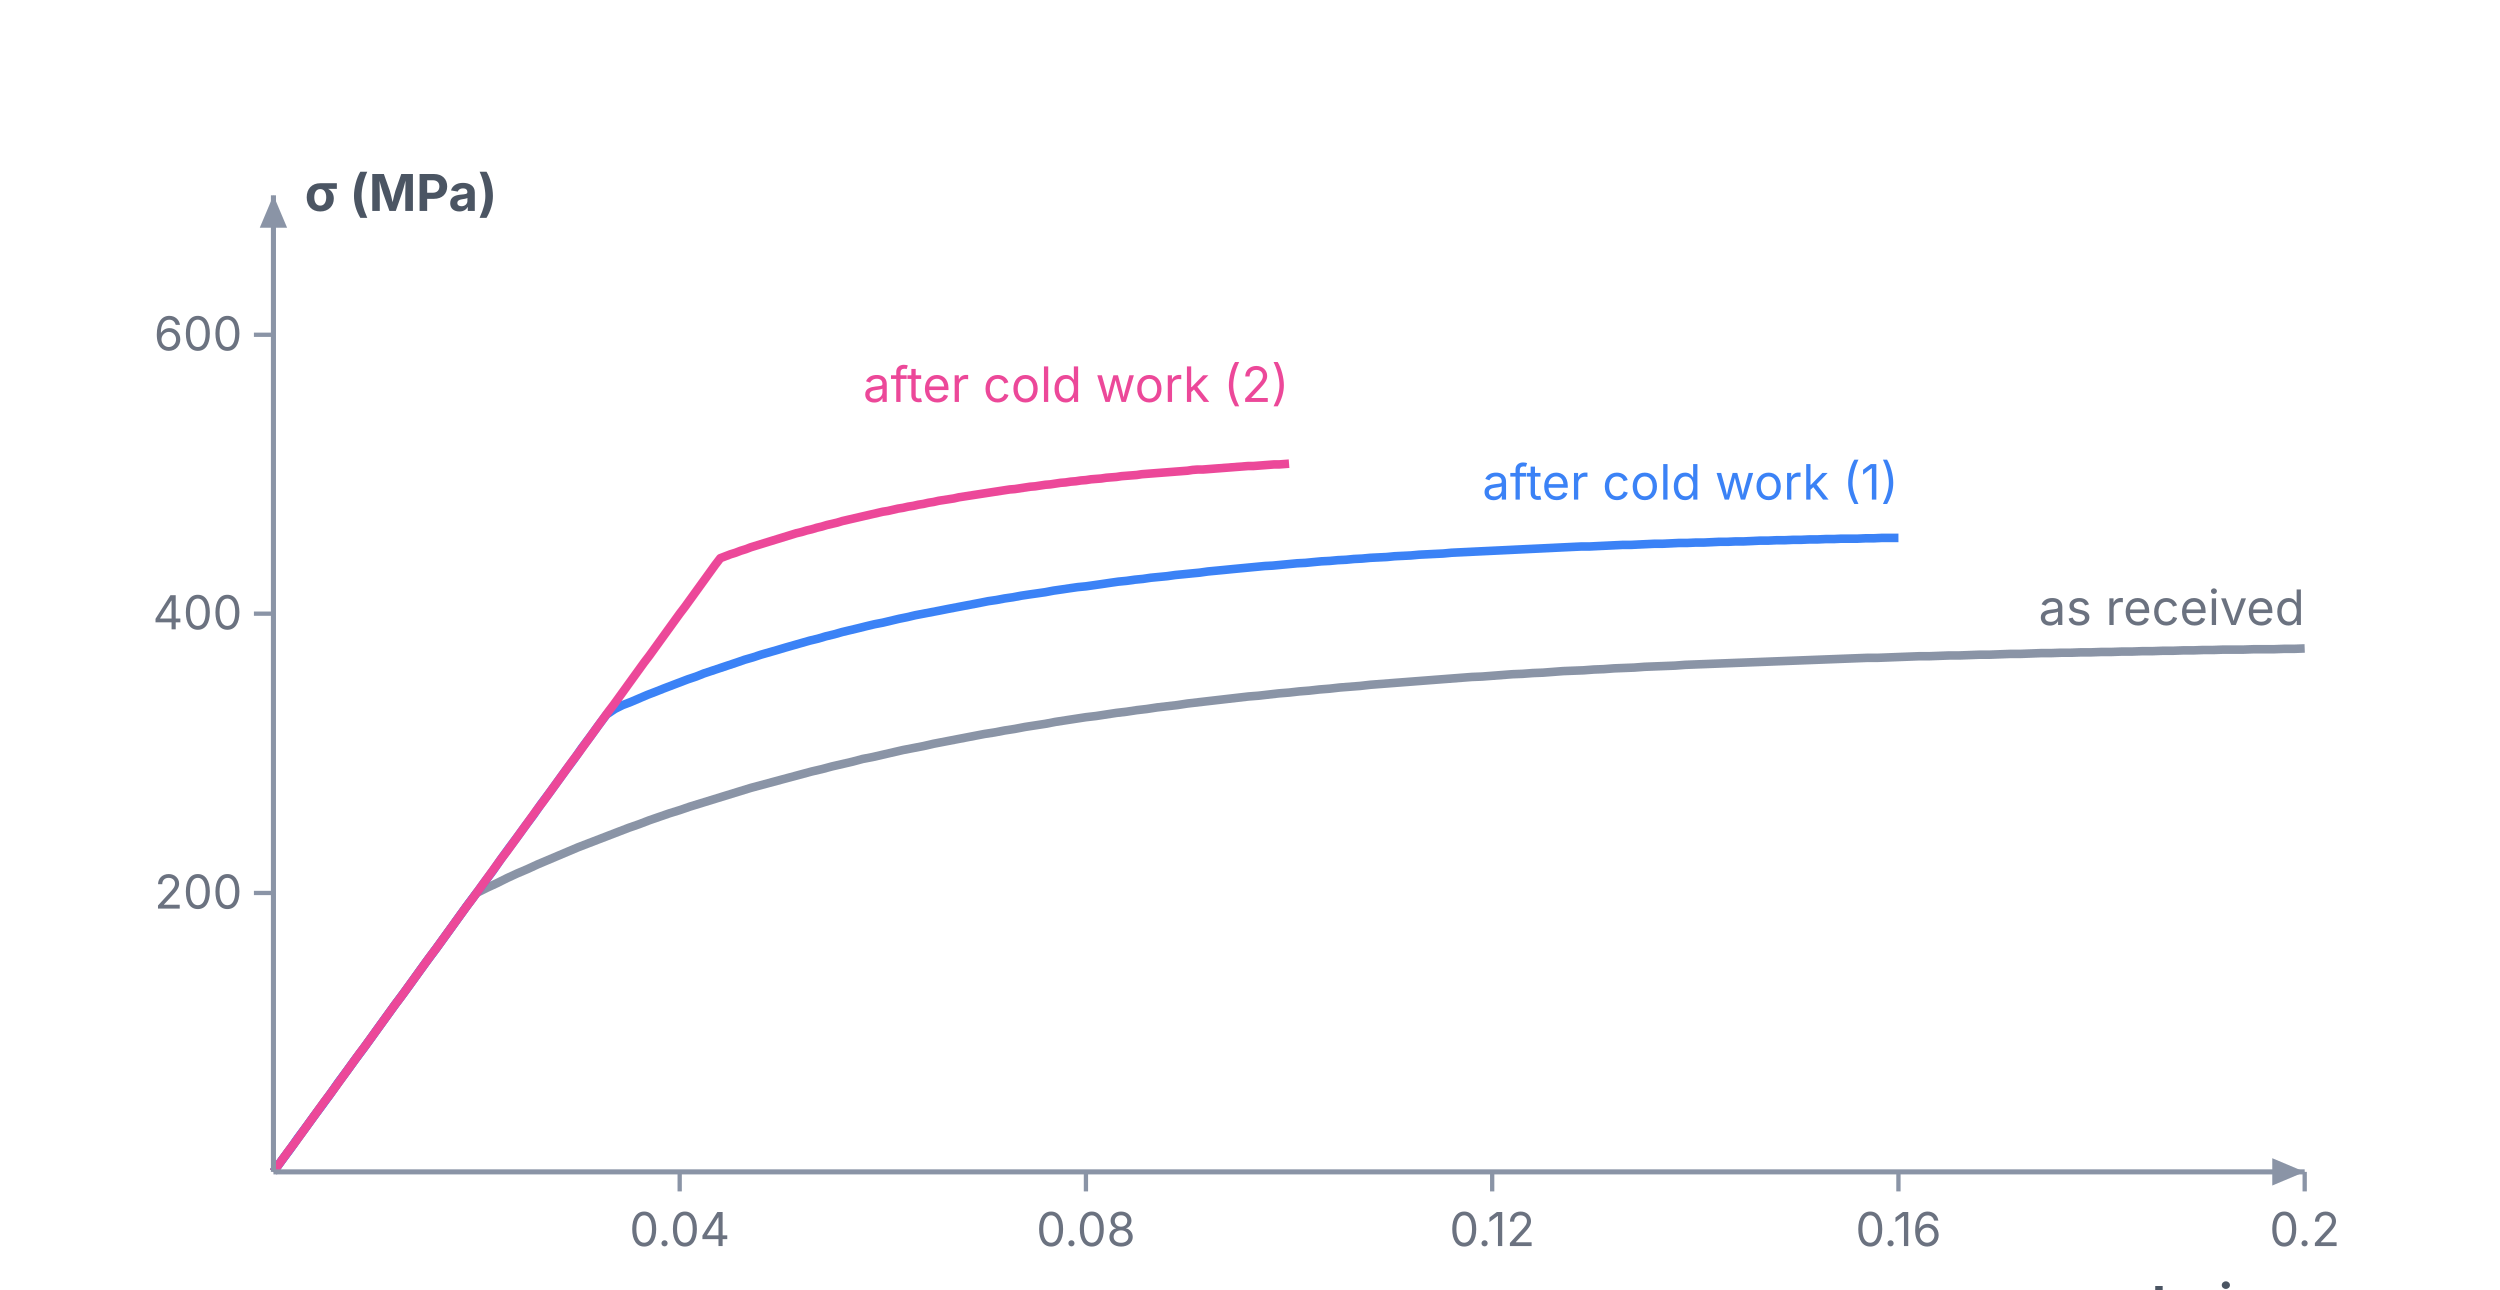
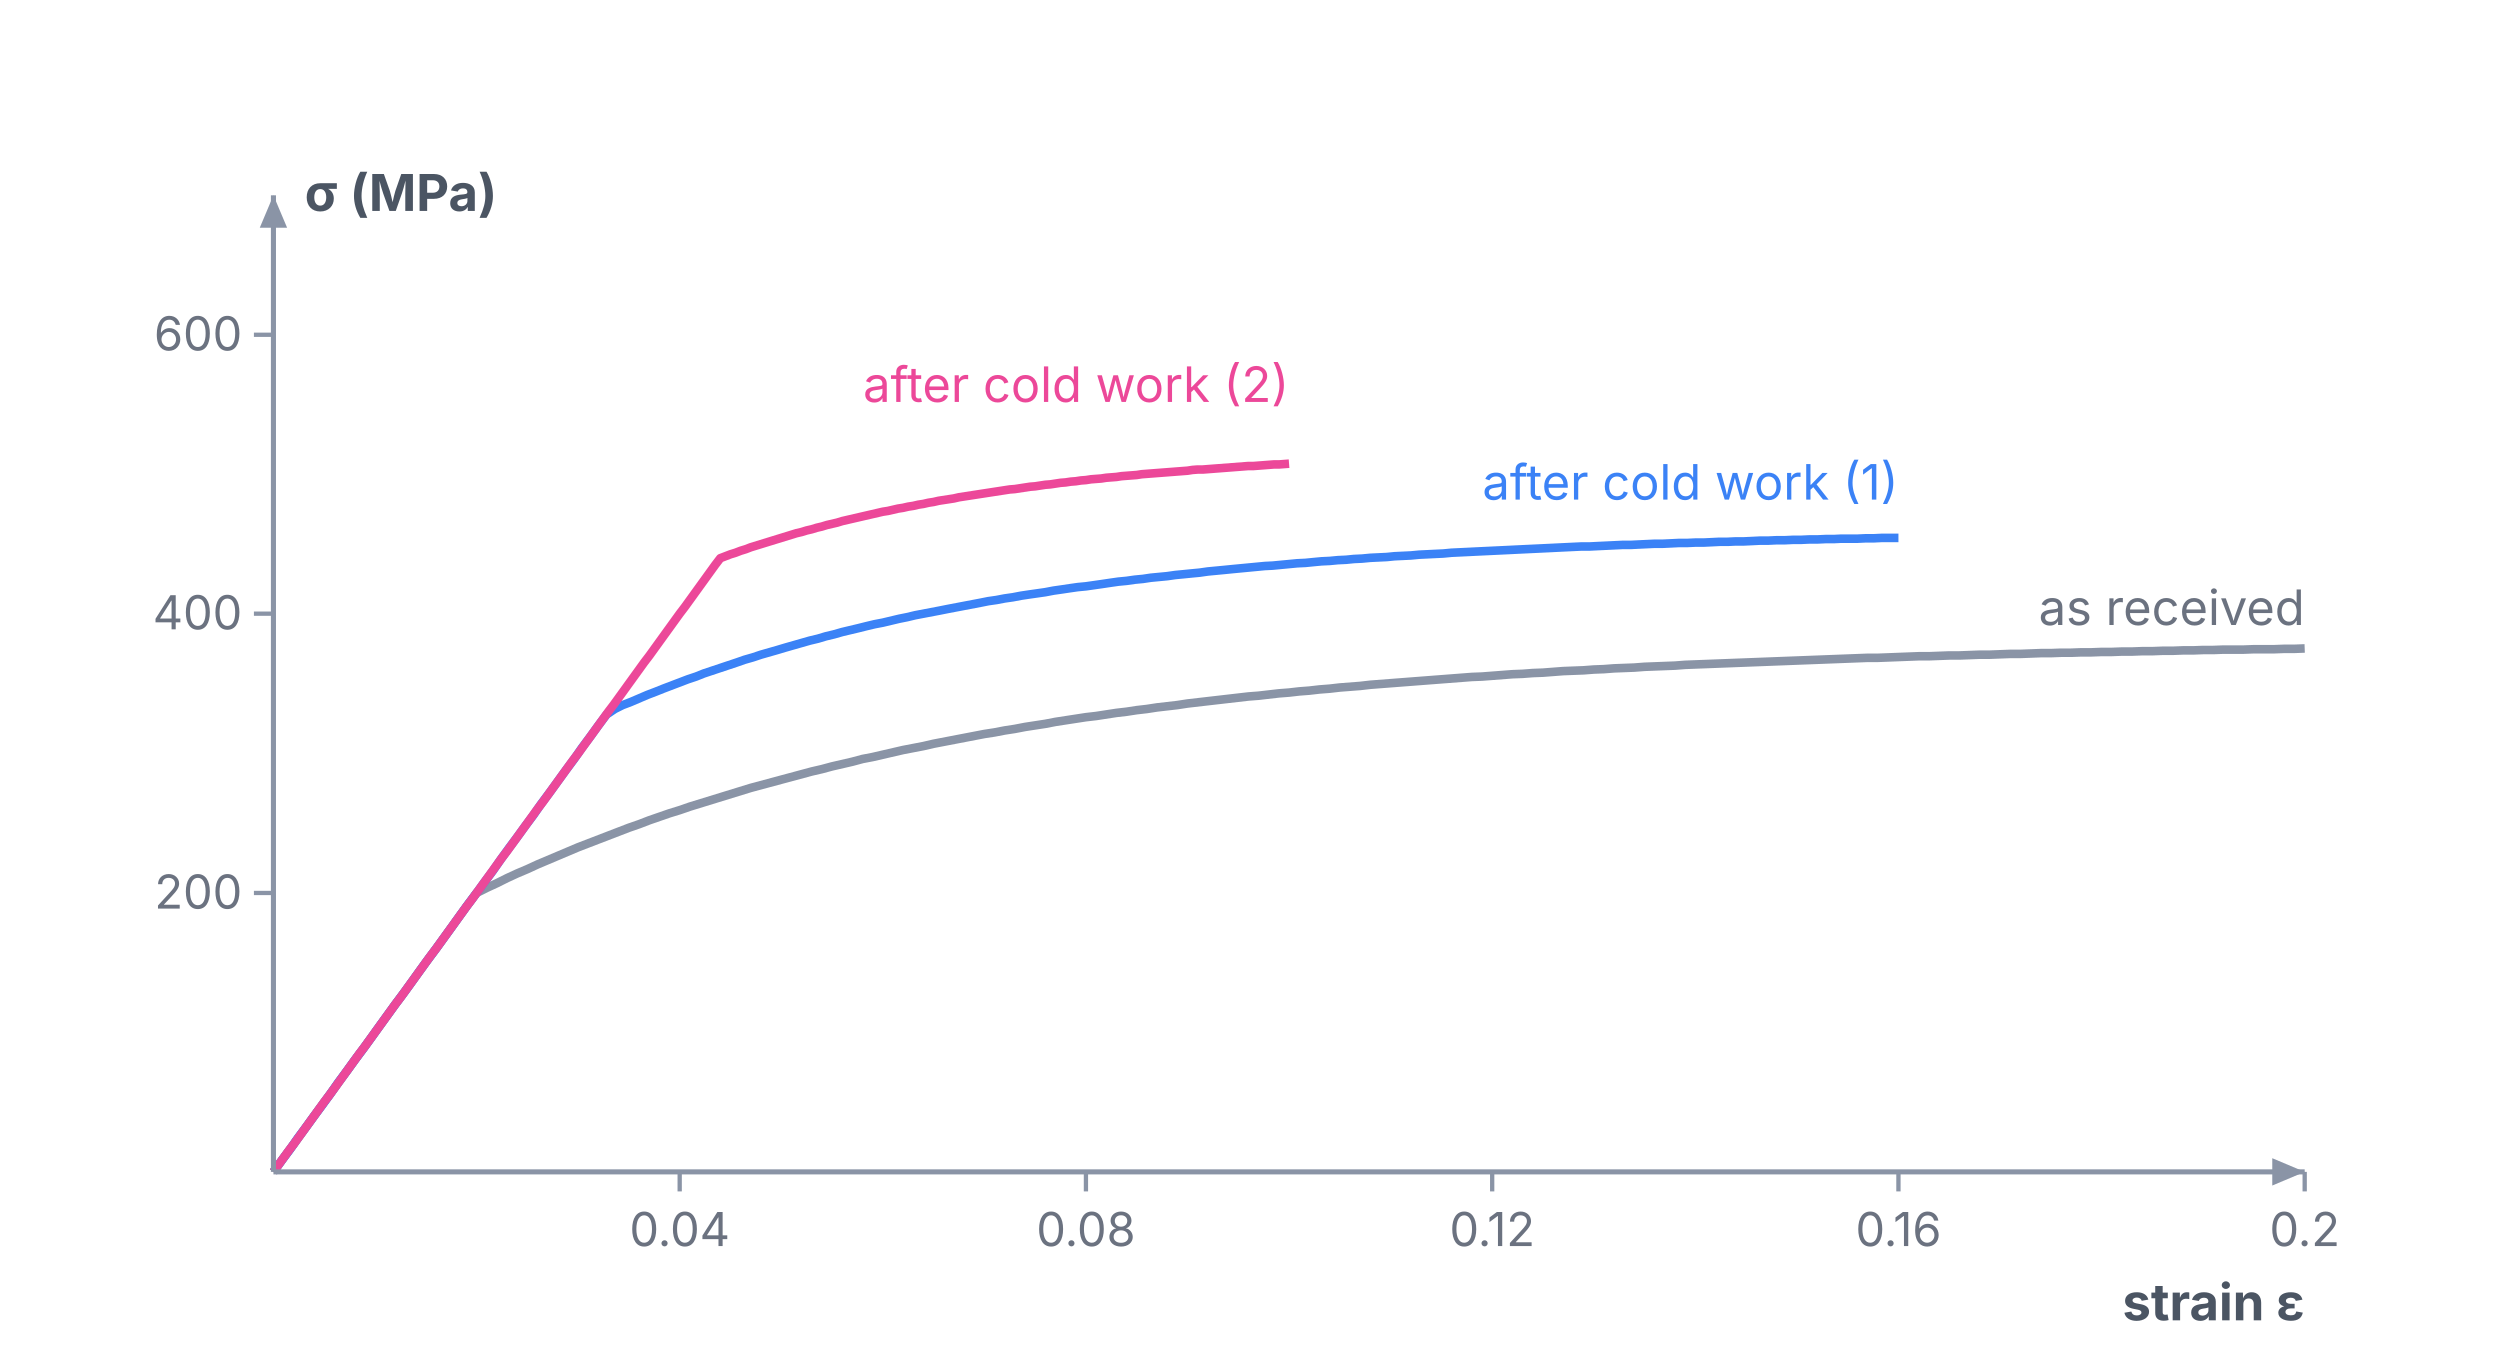
- <svg xmlns="http://www.w3.org/2000/svg" viewBox="0 0 640 330" width="100%" class="fig-kit" style="max-width:640px;margin:0 auto;display:block" role="img" aria-label="Strain hardening after cold work">
+ <svg xmlns="http://www.w3.org/2000/svg" viewBox="0 0 640 350" width="100%" class="fig-kit" style="max-width:640px;margin:0 auto;display:block" role="img" aria-label="Strain hardening after cold work">
  <g font-family="Inter, Arial, sans-serif" font-size="13" fill="#8a94a6">
    <polyline points="70.0,300.0 72.6,296.4 75.2,292.9 77.8,289.3 80.4,285.7 83.0,282.1 85.6,278.6 88.2,275.0 90.8,271.4 93.4,267.9 96.0,264.3 98.6,260.7 101.2,257.1 103.8,253.6 106.4,250.0 109.0,246.4 111.6,242.9 114.2,239.3 116.8,235.7 119.4,232.1 122.0,228.6 124.6,227.3 127.2,226.1 129.8,224.8 132.4,223.6 135.0,222.5 137.6,221.3 140.2,220.2 142.8,219.1 145.4,218.0 148.0,216.9 150.6,215.9 153.2,214.9 155.8,213.9 158.4,212.9 161.0,211.9 163.6,211.0 166.2,210.0 168.8,209.1 171.4,208.2 174.0,207.4 176.6,206.5 179.2,205.7 181.8,204.9 184.4,204.1 187.0,203.3 189.6,202.5 192.2,201.7 194.8,201.0 197.4,200.3 200.0,199.6 202.6,198.9 205.2,198.2 207.8,197.5 210.4,196.9 213.0,196.2 215.6,195.6 218.2,195.0 220.8,194.3 223.4,193.8 226.0,193.2 228.6,192.6 231.2,192.0 233.8,191.5 236.4,191.0 239.0,190.4 241.6,189.9 244.2,189.4 246.8,188.9 249.4,188.4 252.0,187.9 254.6,187.5 257.2,187.0 259.8,186.6 262.4,186.1 265.0,185.7 267.6,185.3 270.2,184.8 272.8,184.4 275.4,184.0 278.0,183.6 280.6,183.3 283.2,182.9 285.8,182.5 288.4,182.2 291.0,181.8 293.6,181.5 296.2,181.1 298.8,180.8 301.4,180.5 304.0,180.1 306.6,179.8 309.2,179.5 311.8,179.2 314.4,178.9 317.0,178.6 319.6,178.3 322.2,178.1 324.8,177.8 327.4,177.5 330.0,177.3 332.6,177.0 335.2,176.8 337.8,176.5 340.4,176.3 343.0,176.0 345.6,175.8 348.2,175.6 350.8,175.3 353.4,175.1 356.0,174.9 358.6,174.7 361.2,174.5 363.8,174.3 366.4,174.1 369.0,173.9 371.6,173.7 374.2,173.5 376.8,173.3 379.4,173.2 382.0,173.0 384.6,172.8 387.2,172.6 389.8,172.5 392.4,172.3 395.0,172.2 397.6,172.0 400.2,171.8 402.8,171.7 405.4,171.6 408.0,171.4 410.6,171.3 413.2,171.1 415.8,171.0 418.4,170.9 421.0,170.7 423.6,170.6 426.2,170.5 428.8,170.4 431.4,170.2 434.0,170.1 436.6,170.0 439.2,169.9 441.8,169.8 444.4,169.7 447.0,169.6 449.6,169.5 452.2,169.4 454.8,169.3 457.4,169.2 460.0,169.1 462.6,169.0 465.2,168.9 467.8,168.8 470.4,168.7 473.0,168.6 475.6,168.5 478.2,168.4 480.8,168.4 483.4,168.3 486.0,168.2 488.6,168.1 491.2,168.0 493.8,168.0 496.4,167.9 499.0,167.8 501.6,167.8 504.2,167.7 506.8,167.6 509.4,167.6 512.0,167.5 514.6,167.4 517.2,167.4 519.8,167.3 522.4,167.2 525.0,167.2 527.6,167.1 530.2,167.1 532.8,167.0 535.4,167.0 538.0,166.9 540.6,166.9 543.2,166.8 545.8,166.8 548.4,166.7 551.0,166.7 553.6,166.6 556.2,166.6 558.8,166.5 561.4,166.5 564.0,166.4 566.6,166.4 569.2,166.3 571.8,166.3 574.4,166.3 577.0,166.2 579.6,166.2 582.2,166.2 584.8,166.1 587.4,166.1 590.0,166.0" fill="none" stroke="#8a94a6" stroke-width="2.2" stroke-linejoin="round" />
    <polyline points="70.0,300.0 72.1,297.1 74.2,294.3 76.2,291.4 78.3,288.6 80.4,285.7 82.5,282.9 84.6,280.0 86.6,277.1 88.7,274.3 90.8,271.4 92.9,268.6 95.0,265.7 97.0,262.9 99.1,260.0 101.2,257.1 103.3,254.3 105.4,251.4 107.4,248.6 109.5,245.7 111.6,242.9 113.7,240.0 115.8,237.1 117.8,234.3 119.9,231.4 122.0,228.6 124.1,225.7 126.2,222.9 128.2,220.0 130.3,217.1 132.4,214.3 134.5,211.4 136.6,208.6 138.6,205.7 140.7,202.9 142.8,200.0 144.9,197.1 147.0,194.3 149.0,191.4 151.1,188.6 153.2,185.7 155.3,182.9 157.4,181.5 159.4,180.5 161.5,179.7 163.6,178.8 165.7,177.9 167.8,177.1 169.8,176.3 171.9,175.5 174.0,174.7 176.1,173.9 178.2,173.2 180.2,172.4 182.3,171.7 184.4,171.0 186.5,170.3 188.6,169.6 190.6,168.9 192.7,168.3 194.8,167.6 196.9,167.0 199.0,166.4 201.0,165.8 203.1,165.2 205.2,164.6 207.3,164.0 209.4,163.5 211.4,162.9 213.5,162.4 215.6,161.8 217.7,161.3 219.8,160.8 221.8,160.3 223.9,159.8 226.0,159.4 228.1,158.9 230.2,158.4 232.2,158.0 234.3,157.5 236.4,157.1 238.5,156.7 240.6,156.3 242.6,155.9 244.7,155.5 246.8,155.1 248.9,154.7 251.0,154.3 253.0,153.9 255.1,153.6 257.2,153.2 259.3,152.9 261.4,152.5 263.4,152.2 265.5,151.9 267.6,151.6 269.7,151.2 271.8,150.9 273.8,150.6 275.9,150.3 278.0,150.1 280.1,149.8 282.2,149.5 284.2,149.2 286.3,148.9 288.4,148.7 290.5,148.4 292.6,148.2 294.6,147.9 296.7,147.7 298.8,147.5 300.9,147.2 303.0,147.0 305.0,146.8 307.1,146.6 309.2,146.3 311.3,146.1 313.4,145.9 315.4,145.7 317.5,145.5 319.6,145.3 321.7,145.1 323.8,144.9 325.8,144.8 327.9,144.6 330.0,144.4 332.1,144.2 334.2,144.1 336.2,143.9 338.3,143.7 340.4,143.6 342.5,143.4 344.6,143.3 346.6,143.1 348.7,143.0 350.8,142.8 352.9,142.7 355.0,142.6 357.0,142.4 359.1,142.3 361.2,142.2 363.3,142.0 365.4,141.9 367.4,141.8 369.5,141.7 371.6,141.5 373.7,141.4 375.8,141.3 377.8,141.2 379.9,141.1 382.0,141.0 384.1,140.9 386.2,140.8 388.2,140.7 390.3,140.6 392.4,140.5 394.5,140.4 396.6,140.3 398.6,140.2 400.7,140.1 402.8,140.0 404.9,139.9 407.0,139.9 409.0,139.8 411.1,139.7 413.2,139.6 415.3,139.5 417.4,139.5 419.4,139.4 421.5,139.3 423.6,139.2 425.7,139.2 427.8,139.1 429.8,139.0 431.9,139.0 434.0,138.9 436.1,138.9 438.2,138.8 440.2,138.7 442.3,138.7 444.4,138.6 446.5,138.6 448.6,138.5 450.6,138.4 452.7,138.4 454.8,138.3 456.9,138.3 459.0,138.2 461.0,138.2 463.1,138.1 465.2,138.1 467.3,138.0 469.4,138.0 471.4,137.9 473.5,137.9 475.6,137.9 477.7,137.8 479.8,137.8 481.8,137.7 483.9,137.7 486.0,137.7" fill="none" stroke="#3b82f6" stroke-width="2.2" stroke-linejoin="round" />
    <polyline points="70.0,300.0 71.3,298.2 72.6,296.4 73.9,294.6 75.2,292.9 76.5,291.1 77.8,289.3 79.1,287.5 80.4,285.7 81.7,283.9 83.0,282.1 84.3,280.4 85.6,278.6 86.9,276.8 88.2,275.0 89.5,273.2 90.8,271.4 92.1,269.6 93.4,267.9 94.7,266.1 96.0,264.3 97.3,262.5 98.6,260.7 99.9,258.9 101.2,257.1 102.5,255.4 103.8,253.6 105.1,251.8 106.4,250.0 107.7,248.2 109.0,246.4 110.3,244.6 111.6,242.9 112.9,241.1 114.2,239.3 115.5,237.5 116.8,235.7 118.1,233.9 119.4,232.1 120.7,230.4 122.0,228.6 123.3,226.8 124.6,225.0 125.9,223.2 127.2,221.4 128.5,219.6 129.8,217.9 131.1,216.1 132.4,214.3 133.7,212.5 135.0,210.7 136.3,208.9 137.6,207.1 138.9,205.4 140.2,203.6 141.5,201.8 142.8,200.0 144.1,198.2 145.4,196.4 146.7,194.6 148.0,192.9 149.3,191.1 150.6,189.3 151.9,187.5 153.2,185.7 154.5,183.9 155.8,182.1 157.1,180.4 158.4,178.6 159.7,176.8 161.0,175.0 162.3,173.2 163.6,171.4 164.9,169.6 166.2,167.9 167.5,166.1 168.8,164.3 170.1,162.5 171.4,160.7 172.7,158.9 174.0,157.1 175.3,155.4 176.6,153.6 177.9,151.8 179.2,150.0 180.5,148.2 181.8,146.4 183.1,144.6 184.4,142.9 185.7,142.4 187.0,141.9 188.3,141.5 189.6,141.0 190.9,140.6 192.2,140.1 193.5,139.7 194.8,139.3 196.1,138.9 197.4,138.5 198.7,138.1 200.0,137.7 201.3,137.3 202.6,136.9 203.9,136.5 205.2,136.2 206.5,135.8 207.8,135.5 209.1,135.1 210.4,134.8 211.7,134.4 213.0,134.1 214.3,133.8 215.6,133.4 216.9,133.1 218.2,132.8 219.5,132.5 220.8,132.2 222.1,131.9 223.4,131.6 224.7,131.3 226.0,131.0 227.3,130.8 228.6,130.5 229.9,130.2 231.2,130.0 232.5,129.7 233.8,129.5 235.1,129.2 236.4,129.0 237.7,128.7 239.0,128.5 240.3,128.2 241.6,128.0 242.9,127.8 244.2,127.6 245.5,127.3 246.8,127.1 248.1,126.9 249.4,126.7 250.7,126.5 252.0,126.3 253.3,126.1 254.6,125.9 255.9,125.7 257.2,125.5 258.5,125.3 259.8,125.2 261.1,125.0 262.4,124.8 263.7,124.6 265.0,124.5 266.3,124.3 267.6,124.1 268.9,124.0 270.2,123.8 271.5,123.6 272.8,123.5 274.1,123.3 275.4,123.2 276.7,123.0 278.0,122.9 279.3,122.7 280.6,122.6 281.9,122.5 283.2,122.3 284.5,122.2 285.8,122.1 287.1,121.9 288.4,121.8 289.7,121.7 291.0,121.6 292.3,121.4 293.6,121.3 294.9,121.2 296.2,121.1 297.5,121.0 298.8,120.9 300.1,120.8 301.4,120.7 302.7,120.6 304.0,120.5 305.3,120.3 306.6,120.2 307.9,120.2 309.2,120.1 310.5,120.0 311.8,119.9 313.1,119.8 314.4,119.7 315.7,119.6 317.0,119.5 318.3,119.4 319.6,119.3 320.9,119.3 322.2,119.2 323.5,119.1 324.8,119.0 326.1,118.9 327.4,118.9 328.7,118.8 330.0,118.7" fill="none" stroke="#ec4899" stroke-width="2.2" stroke-linejoin="round" />
    <text x="590.0" y="160.0" fill="#6b7280" font-size="12.5" font-weight="400" text-anchor="end">as received</text>
    <text x="486.0" y="127.9" fill="#3b82f6" font-size="12.5" font-weight="400" text-anchor="end">after cold work (1)</text>
    <text x="330.0" y="102.9" fill="#ec4899" font-size="12.5" font-weight="400" text-anchor="end">after cold work (2)</text>
    <line x1="70.0" y1="300.0" x2="590.0" y2="300.0" stroke="#8a94a6" stroke-width="1.3" />
    <path d="M590.0,300.0 L581.7,303.5 L581.7,296.5 Z" fill="#8a94a6" />
    <line x1="70.0" y1="300.0" x2="70.0" y2="50.0" stroke="#8a94a6" stroke-width="1.3" />
    <path d="M70.0,50.0 L73.5,58.3 L66.5,58.3 Z" fill="#8a94a6" />
    <line x1="174.0" y1="300.0" x2="174.0" y2="305.0" stroke="#8a94a6" stroke-width="1.1" />
    <text x="174.0" y="319.0" fill="#6b7280" font-size="12" font-weight="400" text-anchor="middle">0.04</text>
    <line x1="278.0" y1="300.0" x2="278.0" y2="305.0" stroke="#8a94a6" stroke-width="1.1" />
    <text x="278.0" y="319.0" fill="#6b7280" font-size="12" font-weight="400" text-anchor="middle">0.08</text>
    <line x1="382.0" y1="300.0" x2="382.0" y2="305.0" stroke="#8a94a6" stroke-width="1.1" />
    <text x="382.0" y="319.0" fill="#6b7280" font-size="12" font-weight="400" text-anchor="middle">0.12</text>
    <line x1="486.0" y1="300.0" x2="486.0" y2="305.0" stroke="#8a94a6" stroke-width="1.1" />
    <text x="486.0" y="319.0" fill="#6b7280" font-size="12" font-weight="400" text-anchor="middle">0.16</text>
    <line x1="590.0" y1="300.0" x2="590.0" y2="305.0" stroke="#8a94a6" stroke-width="1.1" />
    <text x="590.0" y="319.0" fill="#6b7280" font-size="12" font-weight="400" text-anchor="middle">0.2</text>
    <line x1="65.0" y1="228.6" x2="70.0" y2="228.6" stroke="#8a94a6" stroke-width="1.1" />
    <text x="62.0" y="232.6" fill="#6b7280" font-size="12" font-weight="400" text-anchor="end">200</text>
    <line x1="65.0" y1="157.1" x2="70.0" y2="157.1" stroke="#8a94a6" stroke-width="1.1" />
    <text x="62.0" y="161.1" fill="#6b7280" font-size="12" font-weight="400" text-anchor="end">400</text>
    <line x1="65.0" y1="85.7" x2="70.0" y2="85.7" stroke="#8a94a6" stroke-width="1.1" />
    <text x="62.0" y="89.7" fill="#6b7280" font-size="12" font-weight="400" text-anchor="end">600</text>
    <text x="590.0" y="338.0" fill="#4b5563" font-size="13" font-weight="700" text-anchor="end">strain ε</text>
    <text x="78.0" y="54.0" fill="#4b5563" font-size="13" font-weight="700" text-anchor="start">σ (MPa)</text>
  </g>
</svg>
